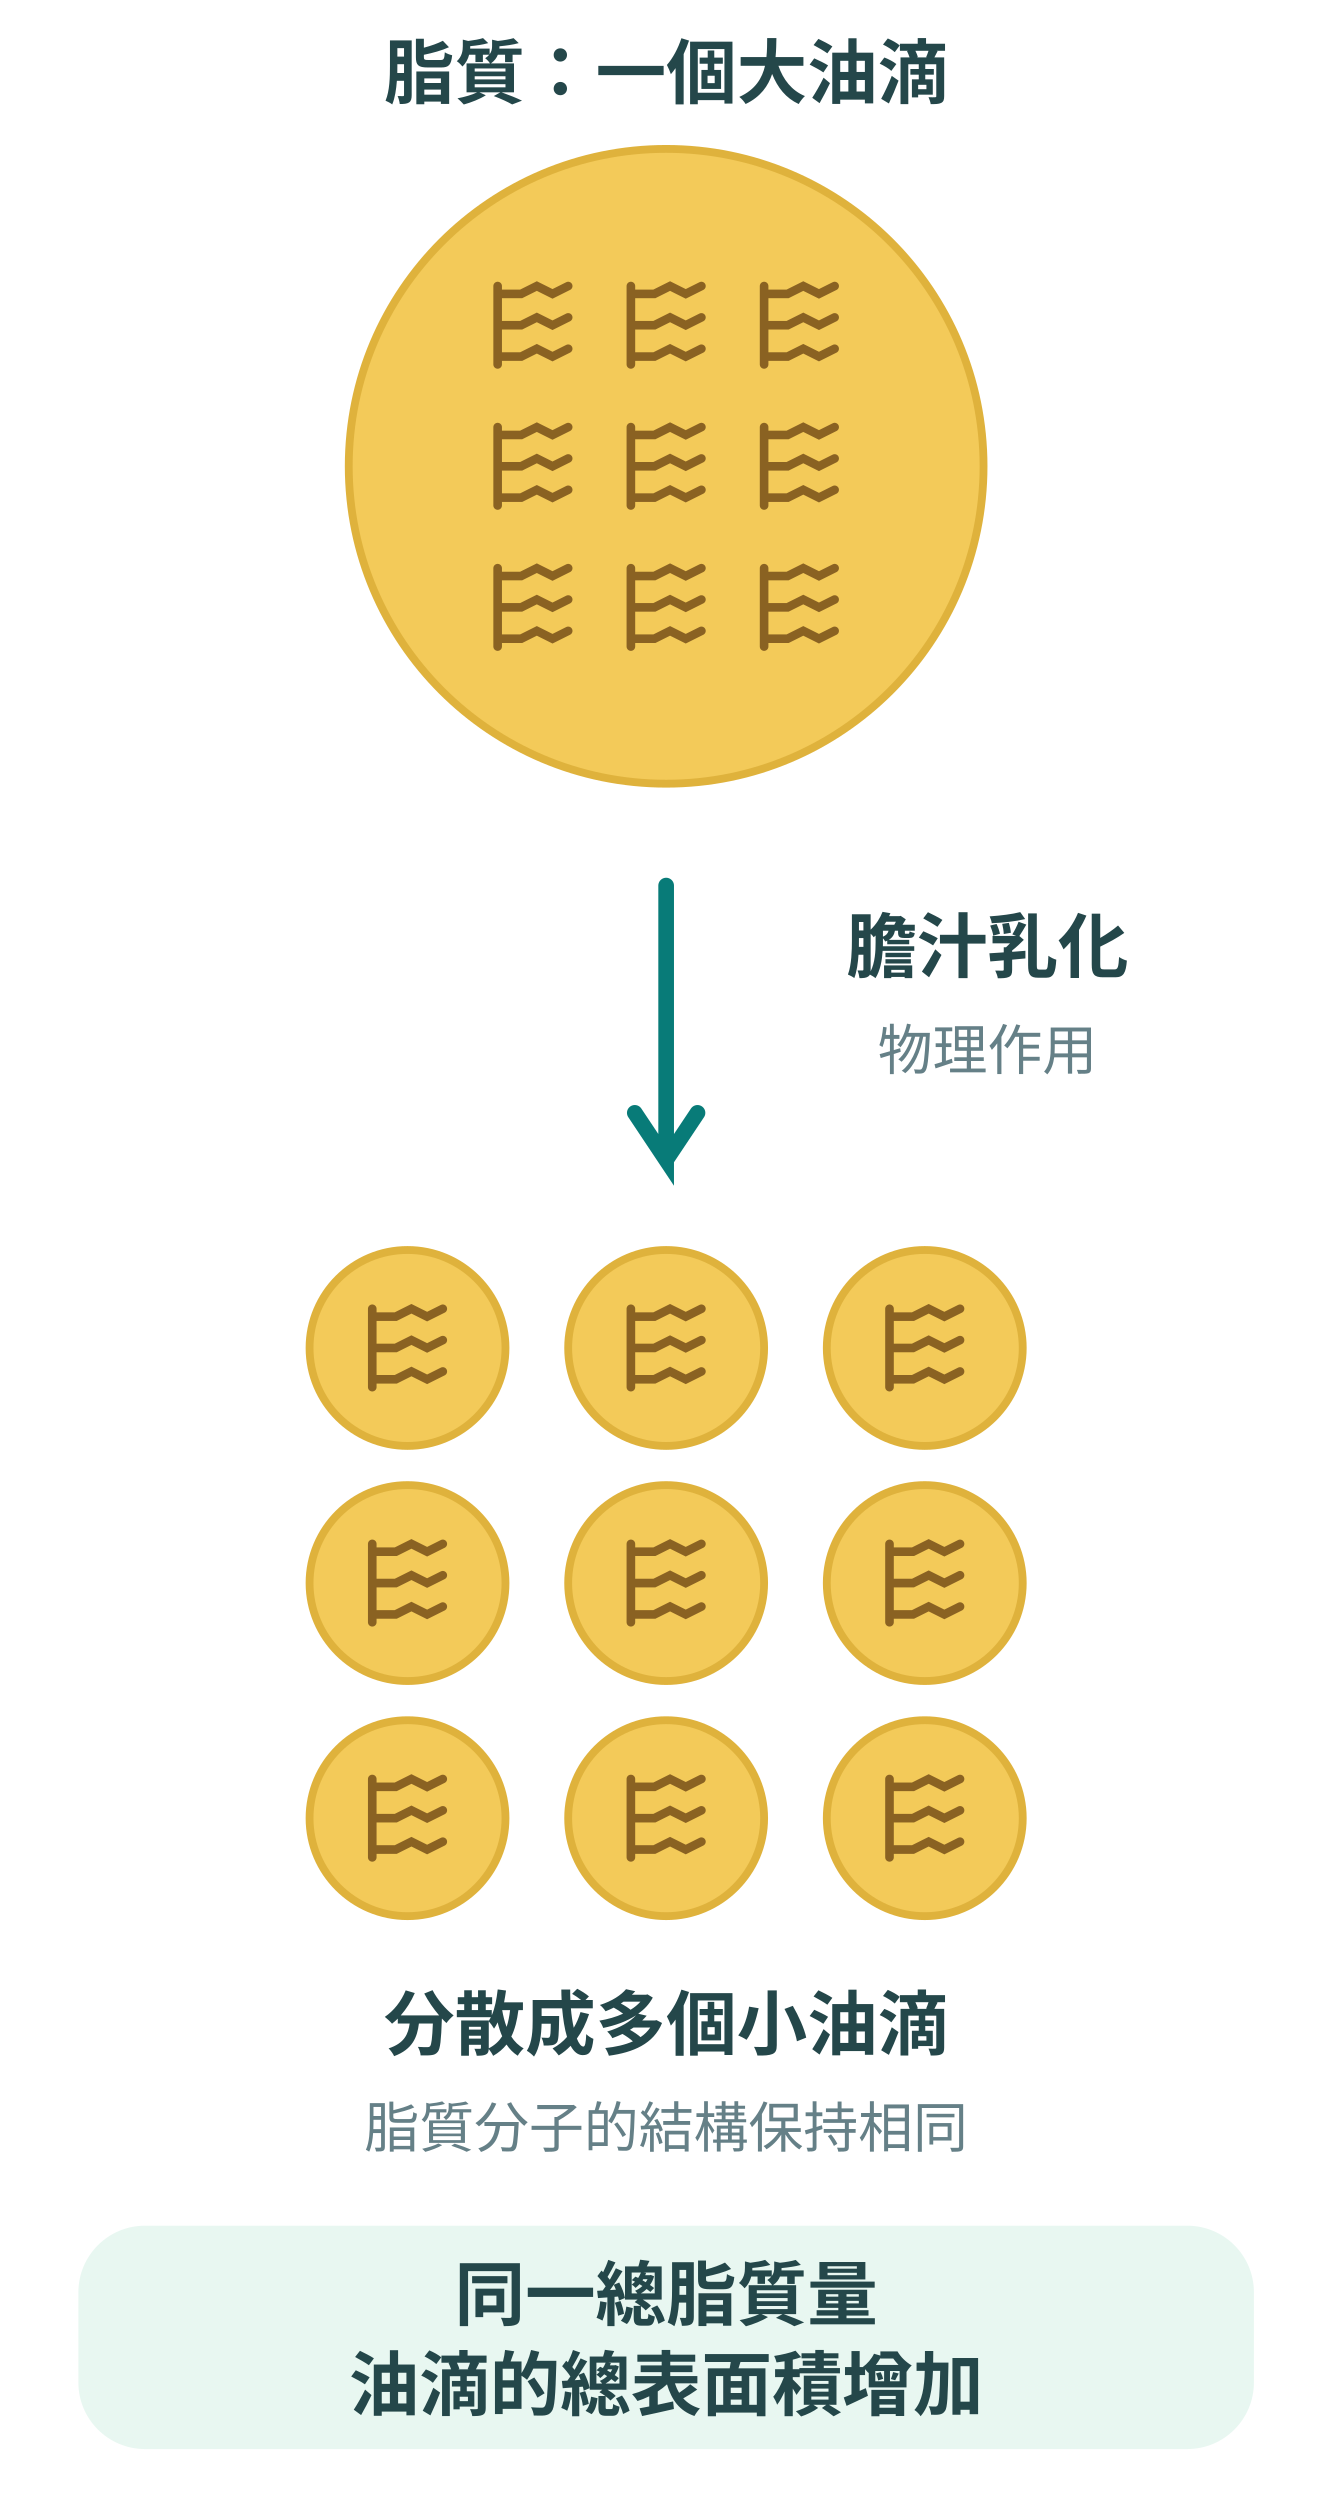
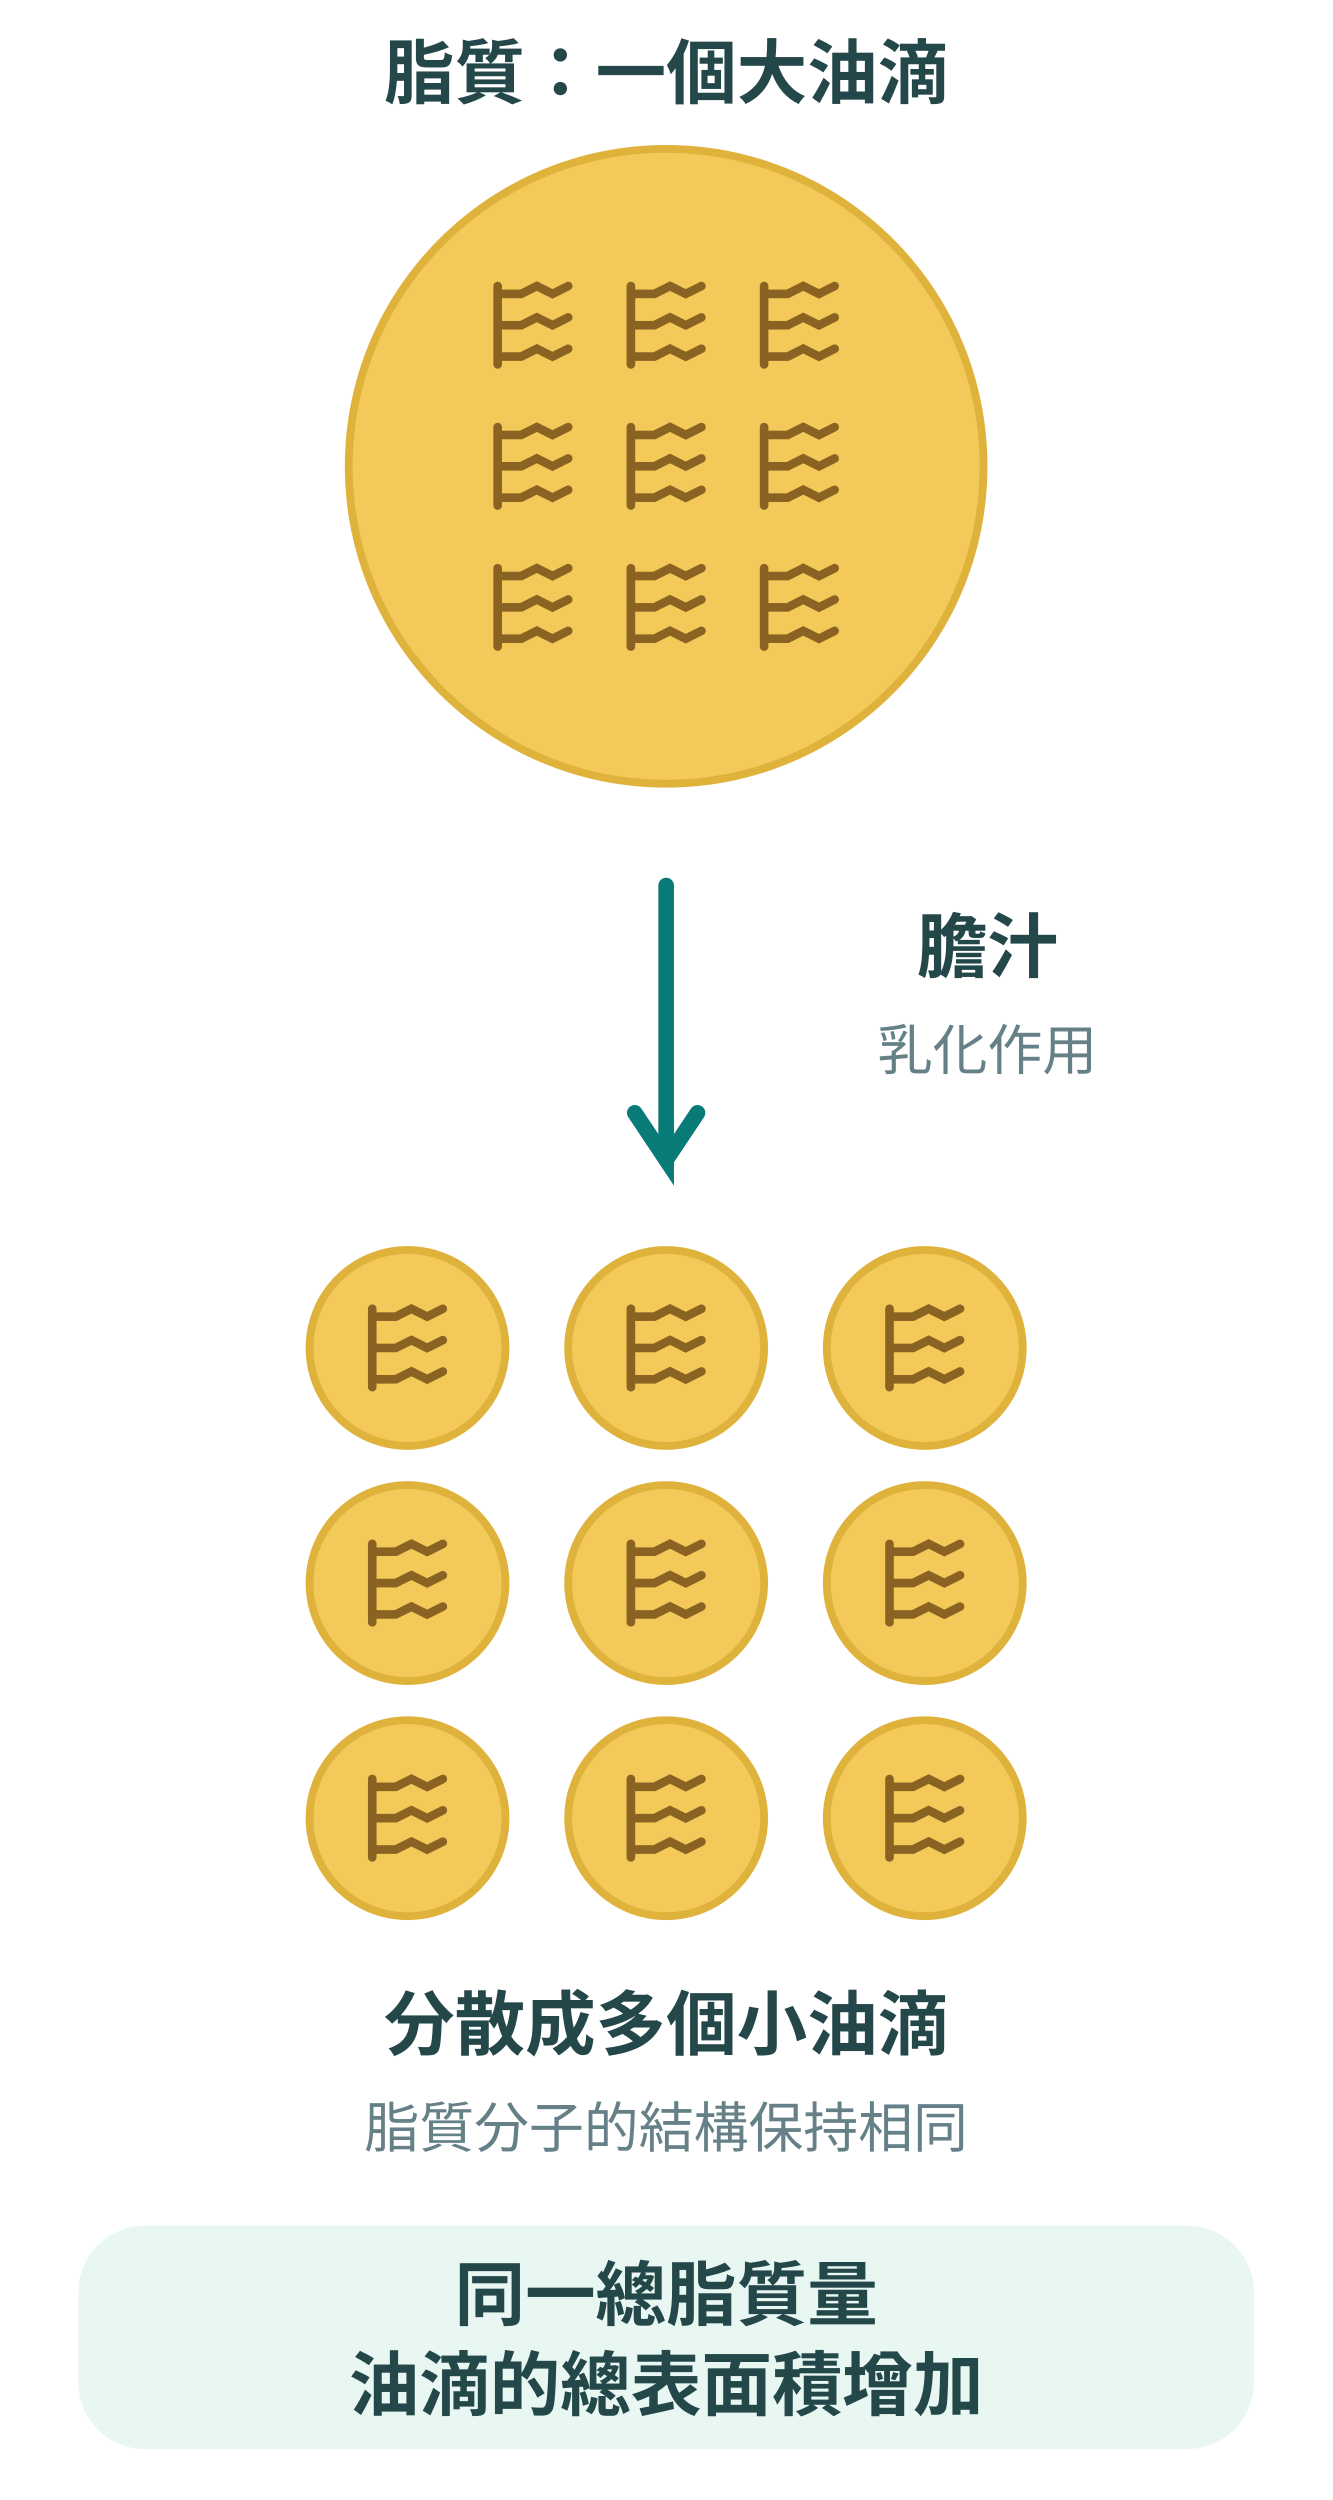
<svg xmlns="http://www.w3.org/2000/svg" viewBox="0 0 340 638" role="img" aria-labelledby="title desc">
  <style>text{font-family:Arial,"Noto Sans HK",sans-serif;fill:#24474a;font-size:19px;text-anchor:middle}.bond{stroke:#486b6b;stroke-width:2.5;stroke-linecap:round}.ester{stroke:#c77435;stroke-width:4;stroke-linecap:round}.carbonyl{stroke:#486b6b;stroke-width:2}.oxygen{fill:#087b78}.label{font-size:18px;font-weight:bold}.small{font-size:14px;fill:#658087}</style>
  <text x="170" y="25" class="label">脂質：一個大油滴</text>
  <g class="before-emulsification">
    <circle cx="170" cy="119" r="81" fill="#f3ca59" stroke="#dfb23c" stroke-width="2" />
    <g class="fat-molecule" transform="translate(127 83)" fill="none" stroke="#8a6222" stroke-width="2.2" stroke-linecap="round">
      <path d="M0 -10V10M0 -8H6l4 -2 4 2 4 -2M0 0H6l4 -2 4 2 4 -2M0 8H6l4 -2 4 2 4 -2" />
    </g>
    <g class="fat-molecule" transform="translate(161 83)" fill="none" stroke="#8a6222" stroke-width="2.2" stroke-linecap="round">
      <path d="M0 -10V10M0 -8H6l4 -2 4 2 4 -2M0 0H6l4 -2 4 2 4 -2M0 8H6l4 -2 4 2 4 -2" />
    </g>
    <g class="fat-molecule" transform="translate(195 83)" fill="none" stroke="#8a6222" stroke-width="2.2" stroke-linecap="round">
      <path d="M0 -10V10M0 -8H6l4 -2 4 2 4 -2M0 0H6l4 -2 4 2 4 -2M0 8H6l4 -2 4 2 4 -2" />
    </g>
    <g class="fat-molecule" transform="translate(127 119)" fill="none" stroke="#8a6222" stroke-width="2.2" stroke-linecap="round">
      <path d="M0 -10V10M0 -8H6l4 -2 4 2 4 -2M0 0H6l4 -2 4 2 4 -2M0 8H6l4 -2 4 2 4 -2" />
    </g>
    <g class="fat-molecule" transform="translate(161 119)" fill="none" stroke="#8a6222" stroke-width="2.2" stroke-linecap="round">
      <path d="M0 -10V10M0 -8H6l4 -2 4 2 4 -2M0 0H6l4 -2 4 2 4 -2M0 8H6l4 -2 4 2 4 -2" />
    </g>
    <g class="fat-molecule" transform="translate(195 119)" fill="none" stroke="#8a6222" stroke-width="2.2" stroke-linecap="round">
      <path d="M0 -10V10M0 -8H6l4 -2 4 2 4 -2M0 0H6l4 -2 4 2 4 -2M0 8H6l4 -2 4 2 4 -2" />
    </g>
    <g class="fat-molecule" transform="translate(127 155)" fill="none" stroke="#8a6222" stroke-width="2.2" stroke-linecap="round">
      <path d="M0 -10V10M0 -8H6l4 -2 4 2 4 -2M0 0H6l4 -2 4 2 4 -2M0 8H6l4 -2 4 2 4 -2" />
    </g>
    <g class="fat-molecule" transform="translate(161 155)" fill="none" stroke="#8a6222" stroke-width="2.2" stroke-linecap="round">
      <path d="M0 -10V10M0 -8H6l4 -2 4 2 4 -2M0 0H6l4 -2 4 2 4 -2M0 8H6l4 -2 4 2 4 -2" />
    </g>
    <g class="fat-molecule" transform="translate(195 155)" fill="none" stroke="#8a6222" stroke-width="2.2" stroke-linecap="round">
      <path d="M0 -10V10M0 -8H6l4 -2 4 2 4 -2M0 0H6l4 -2 4 2 4 -2M0 8H6l4 -2 4 2 4 -2" />
    </g>
  </g>
-   <text x="252" y="248" class="label">膽汁乳化</text>
+   <text x="252" y="248" class="label">膽汁</text>
  <path d="M170 226V296l-8 -12m8 12 8 -12" fill="none" stroke="#087b78" stroke-width="4" stroke-linecap="round" />
-   <text x="252" y="273" class="small">物理作用</text>
+   <text x="252" y="273" class="small">乳化作用</text>
  <g class="after-emulsification">
    <circle cx="104" cy="344" r="25" fill="#f3ca59" stroke="#dfb23c" stroke-width="2" />
    <g class="fat-molecule" transform="translate(95 344)" fill="none" stroke="#8a6222" stroke-width="2.2" stroke-linecap="round">
      <path d="M0 -10V10M0 -8H6l4 -2 4 2 4 -2M0 0H6l4 -2 4 2 4 -2M0 8H6l4 -2 4 2 4 -2" />
    </g>
    <circle cx="170" cy="344" r="25" fill="#f3ca59" stroke="#dfb23c" stroke-width="2" />
    <g class="fat-molecule" transform="translate(161 344)" fill="none" stroke="#8a6222" stroke-width="2.2" stroke-linecap="round">
      <path d="M0 -10V10M0 -8H6l4 -2 4 2 4 -2M0 0H6l4 -2 4 2 4 -2M0 8H6l4 -2 4 2 4 -2" />
    </g>
    <circle cx="236" cy="344" r="25" fill="#f3ca59" stroke="#dfb23c" stroke-width="2" />
    <g class="fat-molecule" transform="translate(227 344)" fill="none" stroke="#8a6222" stroke-width="2.2" stroke-linecap="round">
      <path d="M0 -10V10M0 -8H6l4 -2 4 2 4 -2M0 0H6l4 -2 4 2 4 -2M0 8H6l4 -2 4 2 4 -2" />
    </g>
    <circle cx="104" cy="404" r="25" fill="#f3ca59" stroke="#dfb23c" stroke-width="2" />
    <g class="fat-molecule" transform="translate(95 404)" fill="none" stroke="#8a6222" stroke-width="2.2" stroke-linecap="round">
      <path d="M0 -10V10M0 -8H6l4 -2 4 2 4 -2M0 0H6l4 -2 4 2 4 -2M0 8H6l4 -2 4 2 4 -2" />
    </g>
    <circle cx="170" cy="404" r="25" fill="#f3ca59" stroke="#dfb23c" stroke-width="2" />
    <g class="fat-molecule" transform="translate(161 404)" fill="none" stroke="#8a6222" stroke-width="2.2" stroke-linecap="round">
      <path d="M0 -10V10M0 -8H6l4 -2 4 2 4 -2M0 0H6l4 -2 4 2 4 -2M0 8H6l4 -2 4 2 4 -2" />
    </g>
    <circle cx="236" cy="404" r="25" fill="#f3ca59" stroke="#dfb23c" stroke-width="2" />
    <g class="fat-molecule" transform="translate(227 404)" fill="none" stroke="#8a6222" stroke-width="2.2" stroke-linecap="round">
      <path d="M0 -10V10M0 -8H6l4 -2 4 2 4 -2M0 0H6l4 -2 4 2 4 -2M0 8H6l4 -2 4 2 4 -2" />
    </g>
    <circle cx="104" cy="464" r="25" fill="#f3ca59" stroke="#dfb23c" stroke-width="2" />
    <g class="fat-molecule" transform="translate(95 464)" fill="none" stroke="#8a6222" stroke-width="2.2" stroke-linecap="round">
      <path d="M0 -10V10M0 -8H6l4 -2 4 2 4 -2M0 0H6l4 -2 4 2 4 -2M0 8H6l4 -2 4 2 4 -2" />
    </g>
    <circle cx="170" cy="464" r="25" fill="#f3ca59" stroke="#dfb23c" stroke-width="2" />
    <g class="fat-molecule" transform="translate(161 464)" fill="none" stroke="#8a6222" stroke-width="2.2" stroke-linecap="round">
      <path d="M0 -10V10M0 -8H6l4 -2 4 2 4 -2M0 0H6l4 -2 4 2 4 -2M0 8H6l4 -2 4 2 4 -2" />
    </g>
    <circle cx="236" cy="464" r="25" fill="#f3ca59" stroke="#dfb23c" stroke-width="2" />
    <g class="fat-molecule" transform="translate(227 464)" fill="none" stroke="#8a6222" stroke-width="2.2" stroke-linecap="round">
      <path d="M0 -10V10M0 -8H6l4 -2 4 2 4 -2M0 0H6l4 -2 4 2 4 -2M0 8H6l4 -2 4 2 4 -2" />
    </g>
  </g>
  <text x="170" y="523" class="label">分散成多個小油滴</text>
  <text x="170" y="548" class="small">脂質分子的結構保持相同</text>
  <rect x="20" y="568" width="300" height="57" rx="17" fill="#e8f7f1" />
  <text x="170" y="592" class="label">同一總脂質量</text>
  <text x="170" y="615" class="label">油滴的總表面積增加</text>
</svg>
